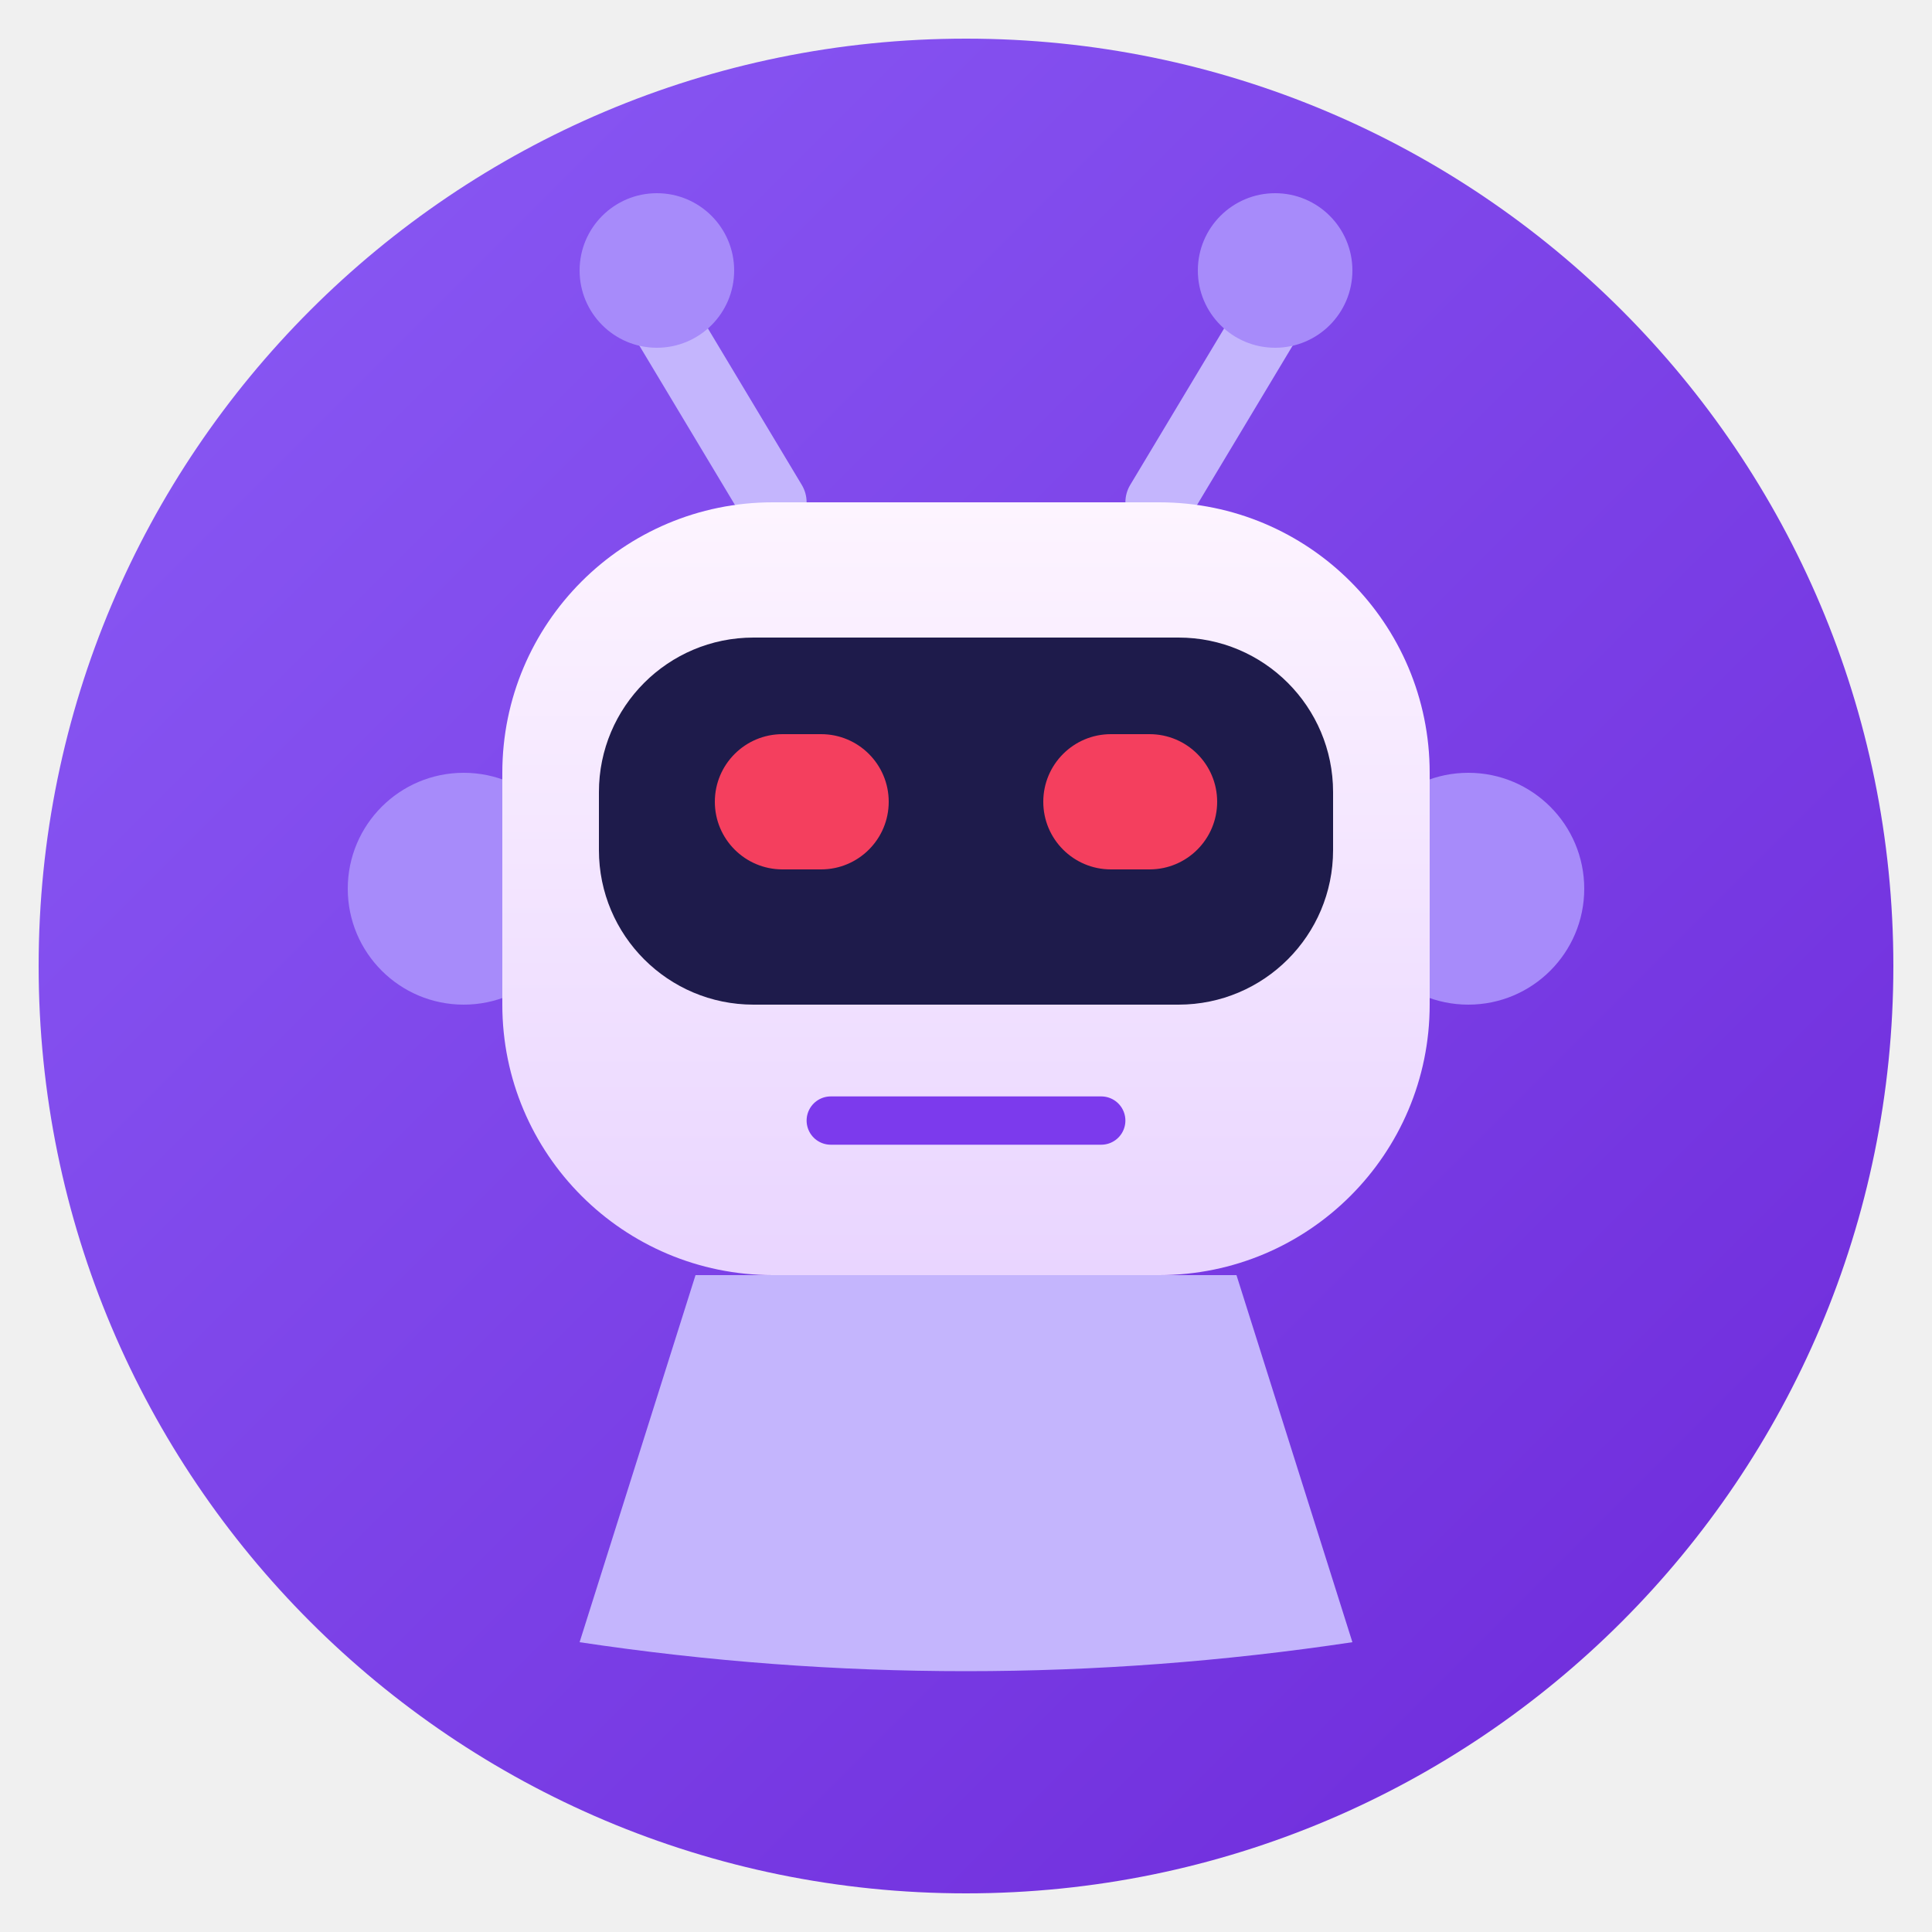
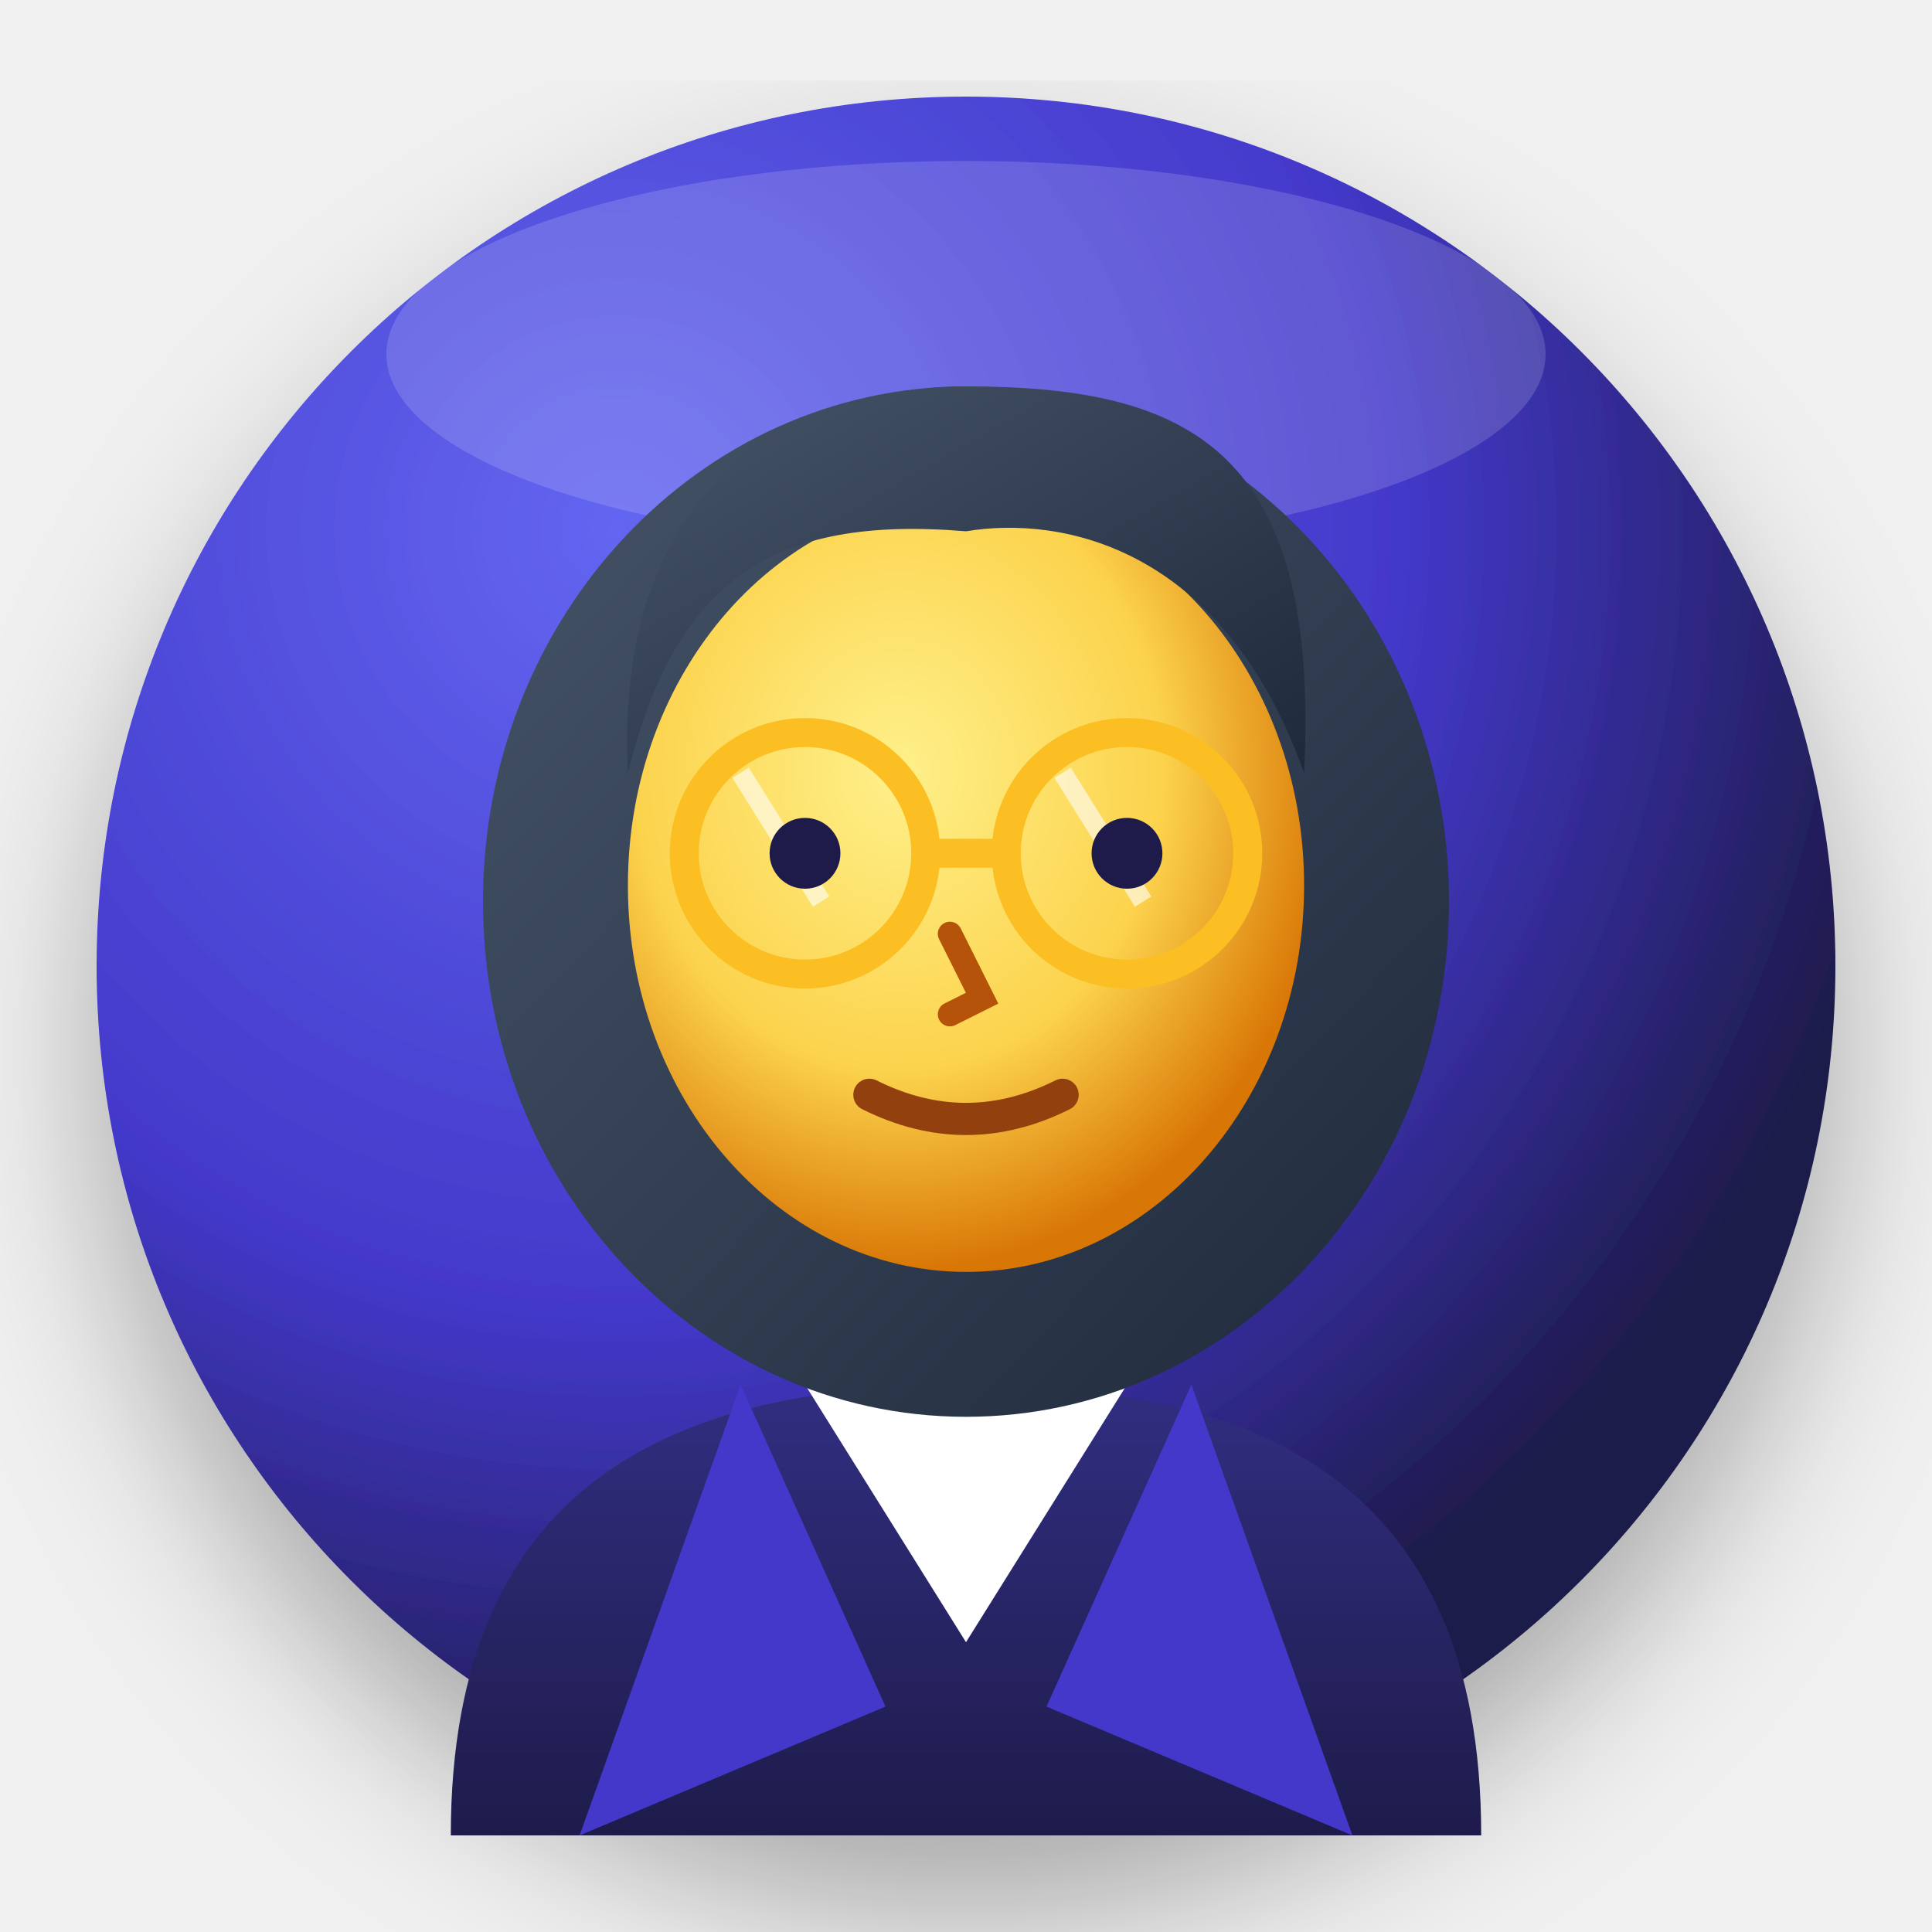
- <svg xmlns="http://www.w3.org/2000/svg" viewBox="0 0 100 100" width="100" height="100">
+ <svg xmlns="http://www.w3.org/2000/svg" viewBox="0 0 120 120" width="120" height="120">
  <defs>
-     <linearGradient id="bg2" x1="0%" y1="0%" x2="100%" y2="100%">
-       <stop offset="0%" stop-color="#8b5cf6" />
-       <stop offset="100%" stop-color="#6d28d9" />
+     <radialGradient id="bgPro2" cx="30%" cy="25%" r="75%">
+       <stop offset="0%" stop-color="#6366f1" />
+       <stop offset="60%" stop-color="#4338ca" />
+       <stop offset="100%" stop-color="#1e1b4b" />
+     </radialGradient>
+     <radialGradient id="skin2" cx="40%" cy="35%" r="65%">
+       <stop offset="0%" stop-color="#fef08a" />
+       <stop offset="60%" stop-color="#fcd34d" />
+       <stop offset="100%" stop-color="#d97706" />
+     </radialGradient>
+     <linearGradient id="hair2" x1="0%" y1="0%" x2="100%" y2="100%">
+       <stop offset="0%" stop-color="#475569" />
+       <stop offset="100%" stop-color="#1e293b" />
    </linearGradient>
-     <linearGradient id="metal2" x1="0%" y1="0%" x2="0%" y2="100%">
-       <stop offset="0%" stop-color="#fdf4ff" />
-       <stop offset="100%" stop-color="#e9d5ff" />
+     <linearGradient id="blazer2" x1="0%" y1="0%" x2="0%" y2="100%">
+       <stop offset="0%" stop-color="#312e81" />
+       <stop offset="100%" stop-color="#1e1b4b" />
    </linearGradient>
+     <filter id="proShadow2" x="-10%" y="-10%" width="130%" height="130%">
+       <feDropShadow dx="0" dy="5" stdDeviation="5" flood-color="#000000" flood-opacity="0.3" />
+     </filter>
  </defs>
-   <circle cx="50" cy="50" r="48" fill="url(#bg2)" />
-   <line x1="40" y1="26" x2="34" y2="16" stroke="#c4b5fd" stroke-width="3.5" stroke-linecap="round" />
-   <line x1="60" y1="26" x2="66" y2="16" stroke="#c4b5fd" stroke-width="3.5" stroke-linecap="round" />
-   <circle cx="34" cy="14" r="4" fill="#a78bfa" />
-   <circle cx="66" cy="14" r="4" fill="#a78bfa" />
-   <circle cx="24" cy="46" r="6" fill="#a78bfa" />
-   <circle cx="76" cy="46" r="6" fill="#a78bfa" />
-   <rect x="26" y="26" width="48" height="40" rx="14" fill="url(#metal2)" />
-   <rect x="31" y="33" width="38" height="19" rx="8" fill="#1e1b4b" />
-   <rect x="37" y="38" width="9" height="7" rx="3.5" fill="#f43f5e" />
-   <rect x="54" y="38" width="9" height="7" rx="3.5" fill="#f43f5e" />
-   <line x1="43" y1="58" x2="57" y2="58" stroke="#7c3aed" stroke-width="2.5" stroke-linecap="round" />
-   <path d="M 36 66 L 64 66 L 70 85 Q 50 88 30 85 Z" fill="#c4b5fd" />
+   <circle cx="60" cy="60" r="54" fill="url(#bgPro2)" filter="url(#proShadow2)" />
+   <ellipse cx="60" cy="22" rx="36" ry="12" fill="#ffffff" opacity="0.15" />
+   <path d="M 28 114 C 28 92, 42 86, 60 86 C 78 86, 92 92, 92 114 Z" fill="url(#blazer2)" />
+   <polygon points="50,86 70,86 60,102" fill="#ffffff" />
+   <path d="M 46 86 L 55 106 L 36 114 Z" fill="#4338ca" />
+   <path d="M 74 86 L 65 106 L 84 114 Z" fill="#4338ca" />
+   <rect x="53" y="68" width="14" height="15" fill="url(#skin2)" />
+   <ellipse cx="60" cy="56" rx="30" ry="32" fill="url(#hair2)" />
+   <ellipse cx="60" cy="55" rx="21" ry="24" fill="url(#skin2)" />
+   <path d="M 39 48 C 38 28, 52 24, 60 24 C 74 24, 82 28, 81 48 C 76 34, 66 32, 60 33 C 48 32, 42 36, 39 48 Z" fill="url(#hair2)" />
+   <circle cx="50" cy="53" r="7.5" fill="none" stroke="#fbbf24" stroke-width="1.8" />
+   <circle cx="70" cy="53" r="7.5" fill="none" stroke="#fbbf24" stroke-width="1.8" />
+   <line x1="57.5" y1="53" x2="62.5" y2="53" stroke="#fbbf24" stroke-width="1.8" />
+   <path d="M 46 48 L 51 56" stroke="#ffffff" stroke-width="1.2" opacity="0.6" />
+   <path d="M 66 48 L 71 56" stroke="#ffffff" stroke-width="1.2" opacity="0.6" />
+   <circle cx="50" cy="53" r="2.2" fill="#1e1b4b" />
+   <circle cx="70" cy="53" r="2.2" fill="#1e1b4b" />
+   <path d="M 59 58 L 61 62 L 59 63" fill="none" stroke="#b45309" stroke-width="1.5" stroke-linecap="round" />
+   <path d="M 54 68 Q 60 71 66 68" fill="none" stroke="#92400e" stroke-width="2" stroke-linecap="round" />
</svg>
